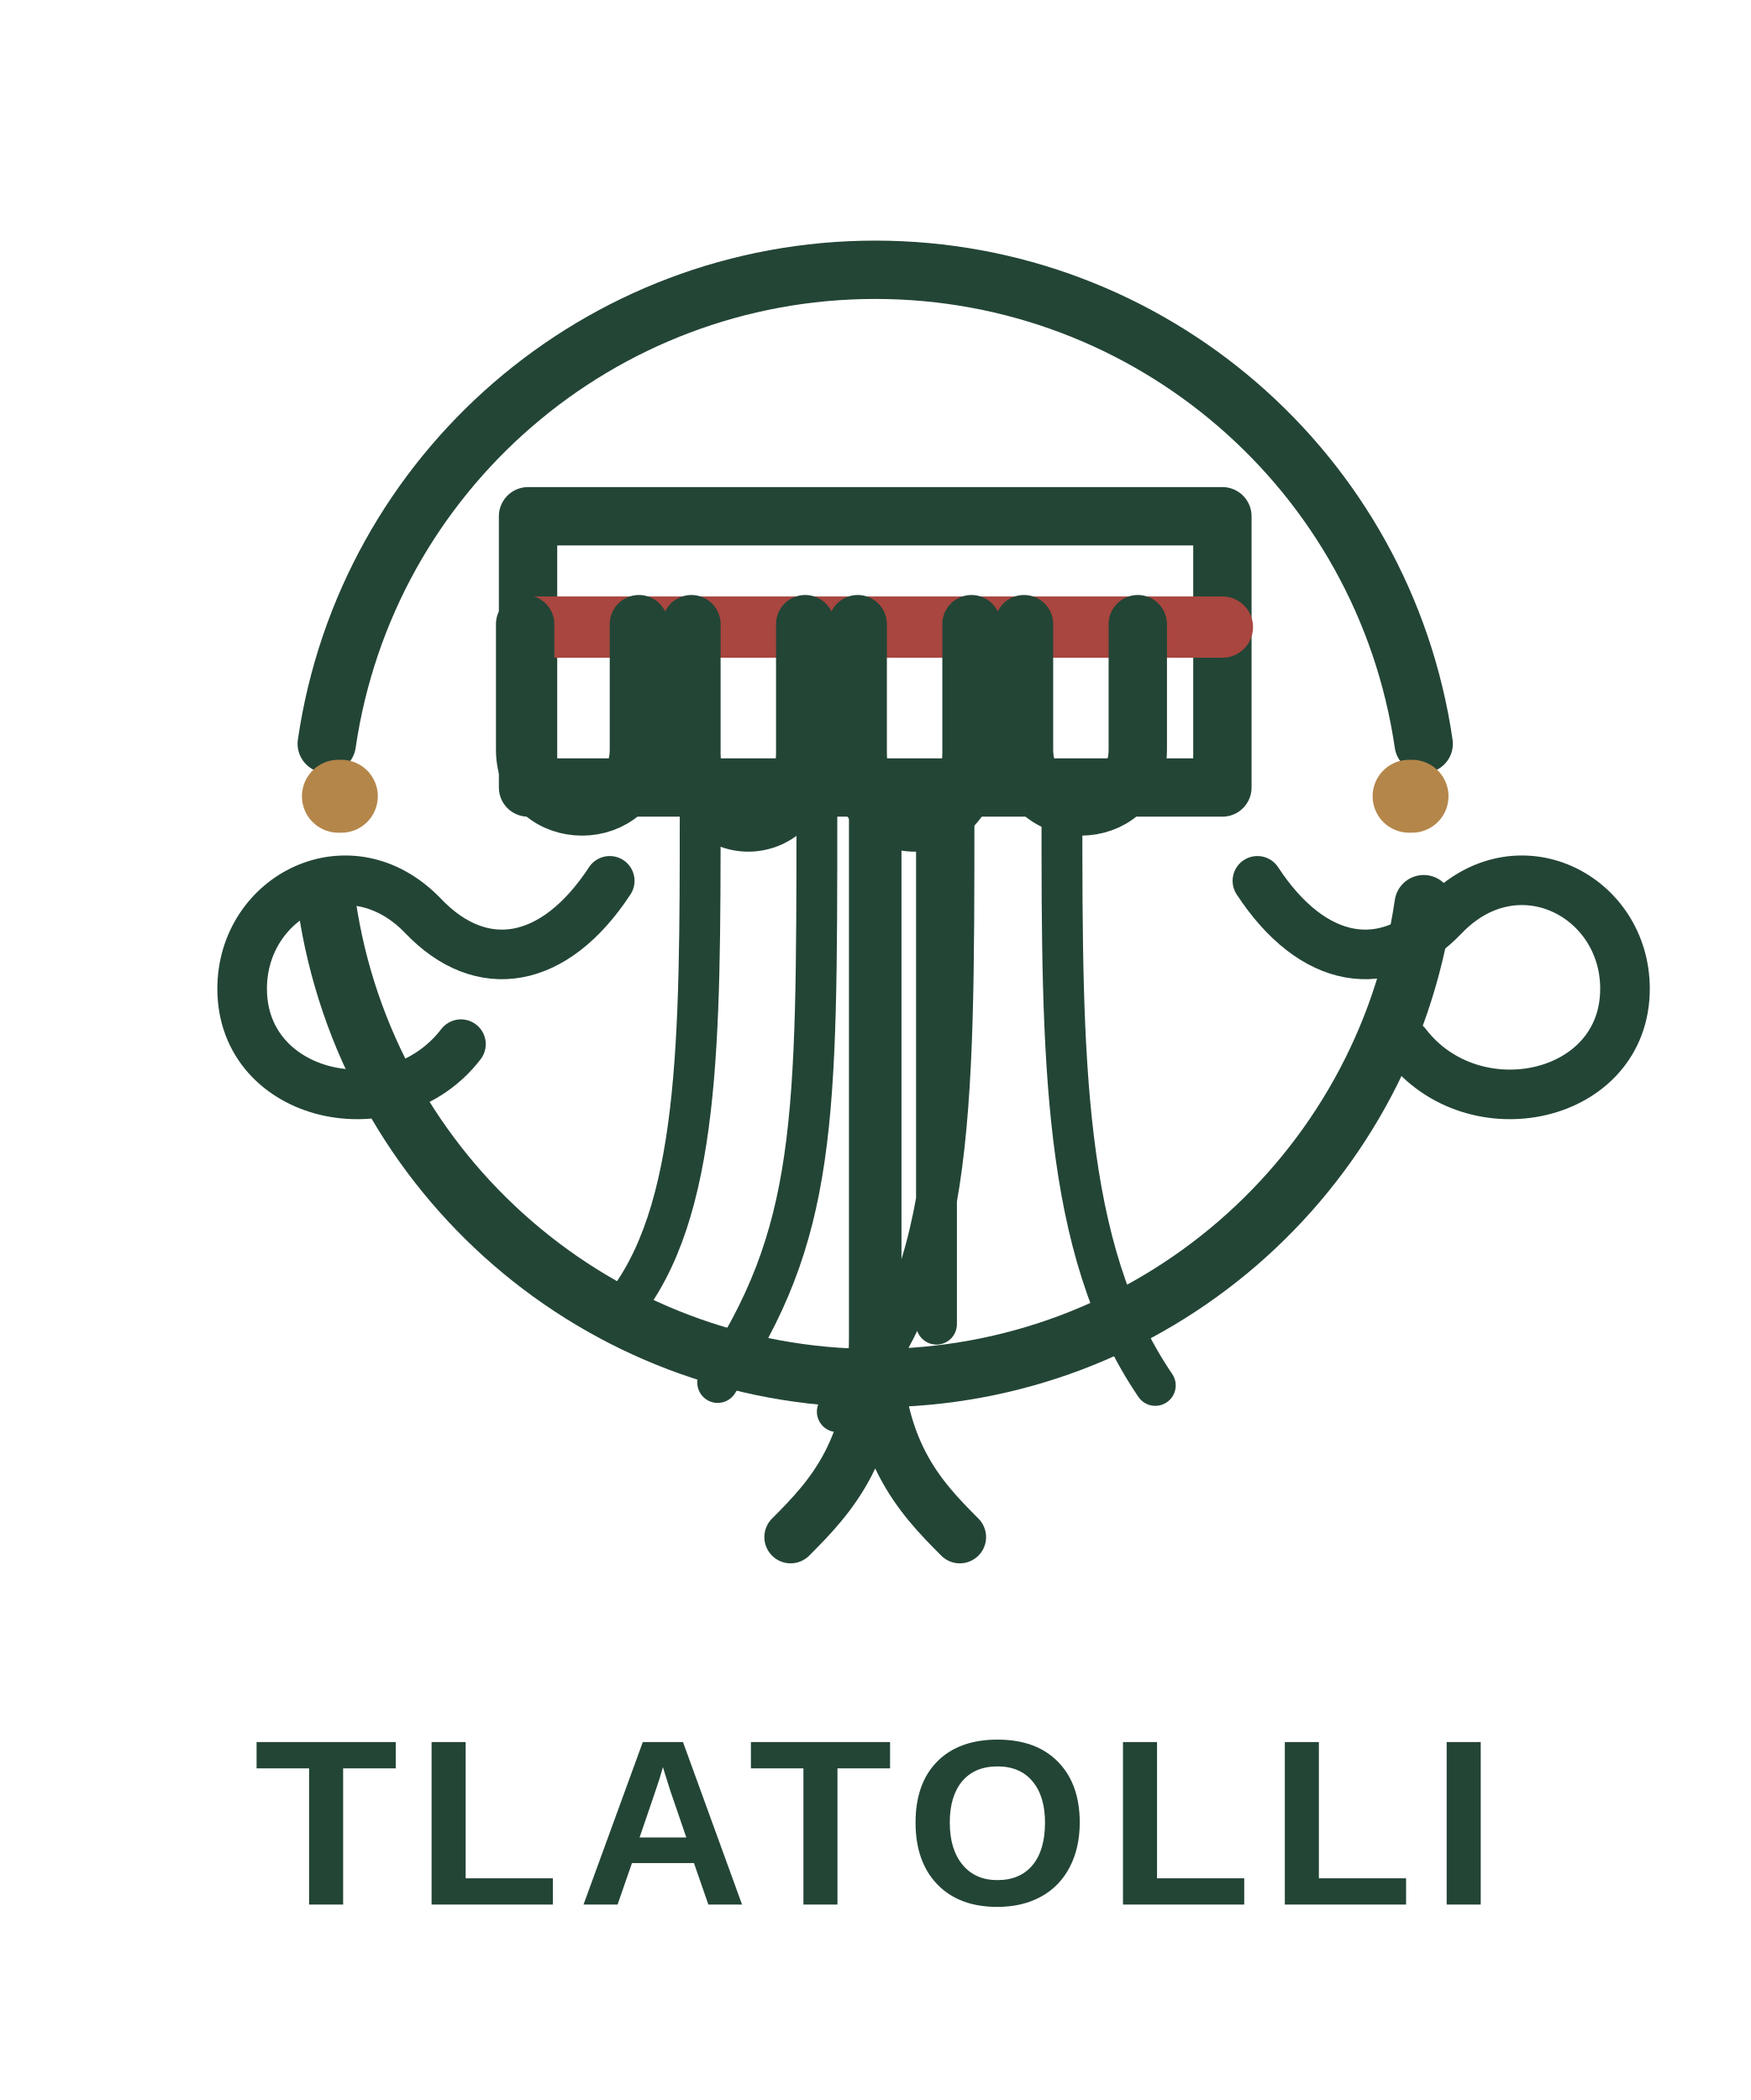
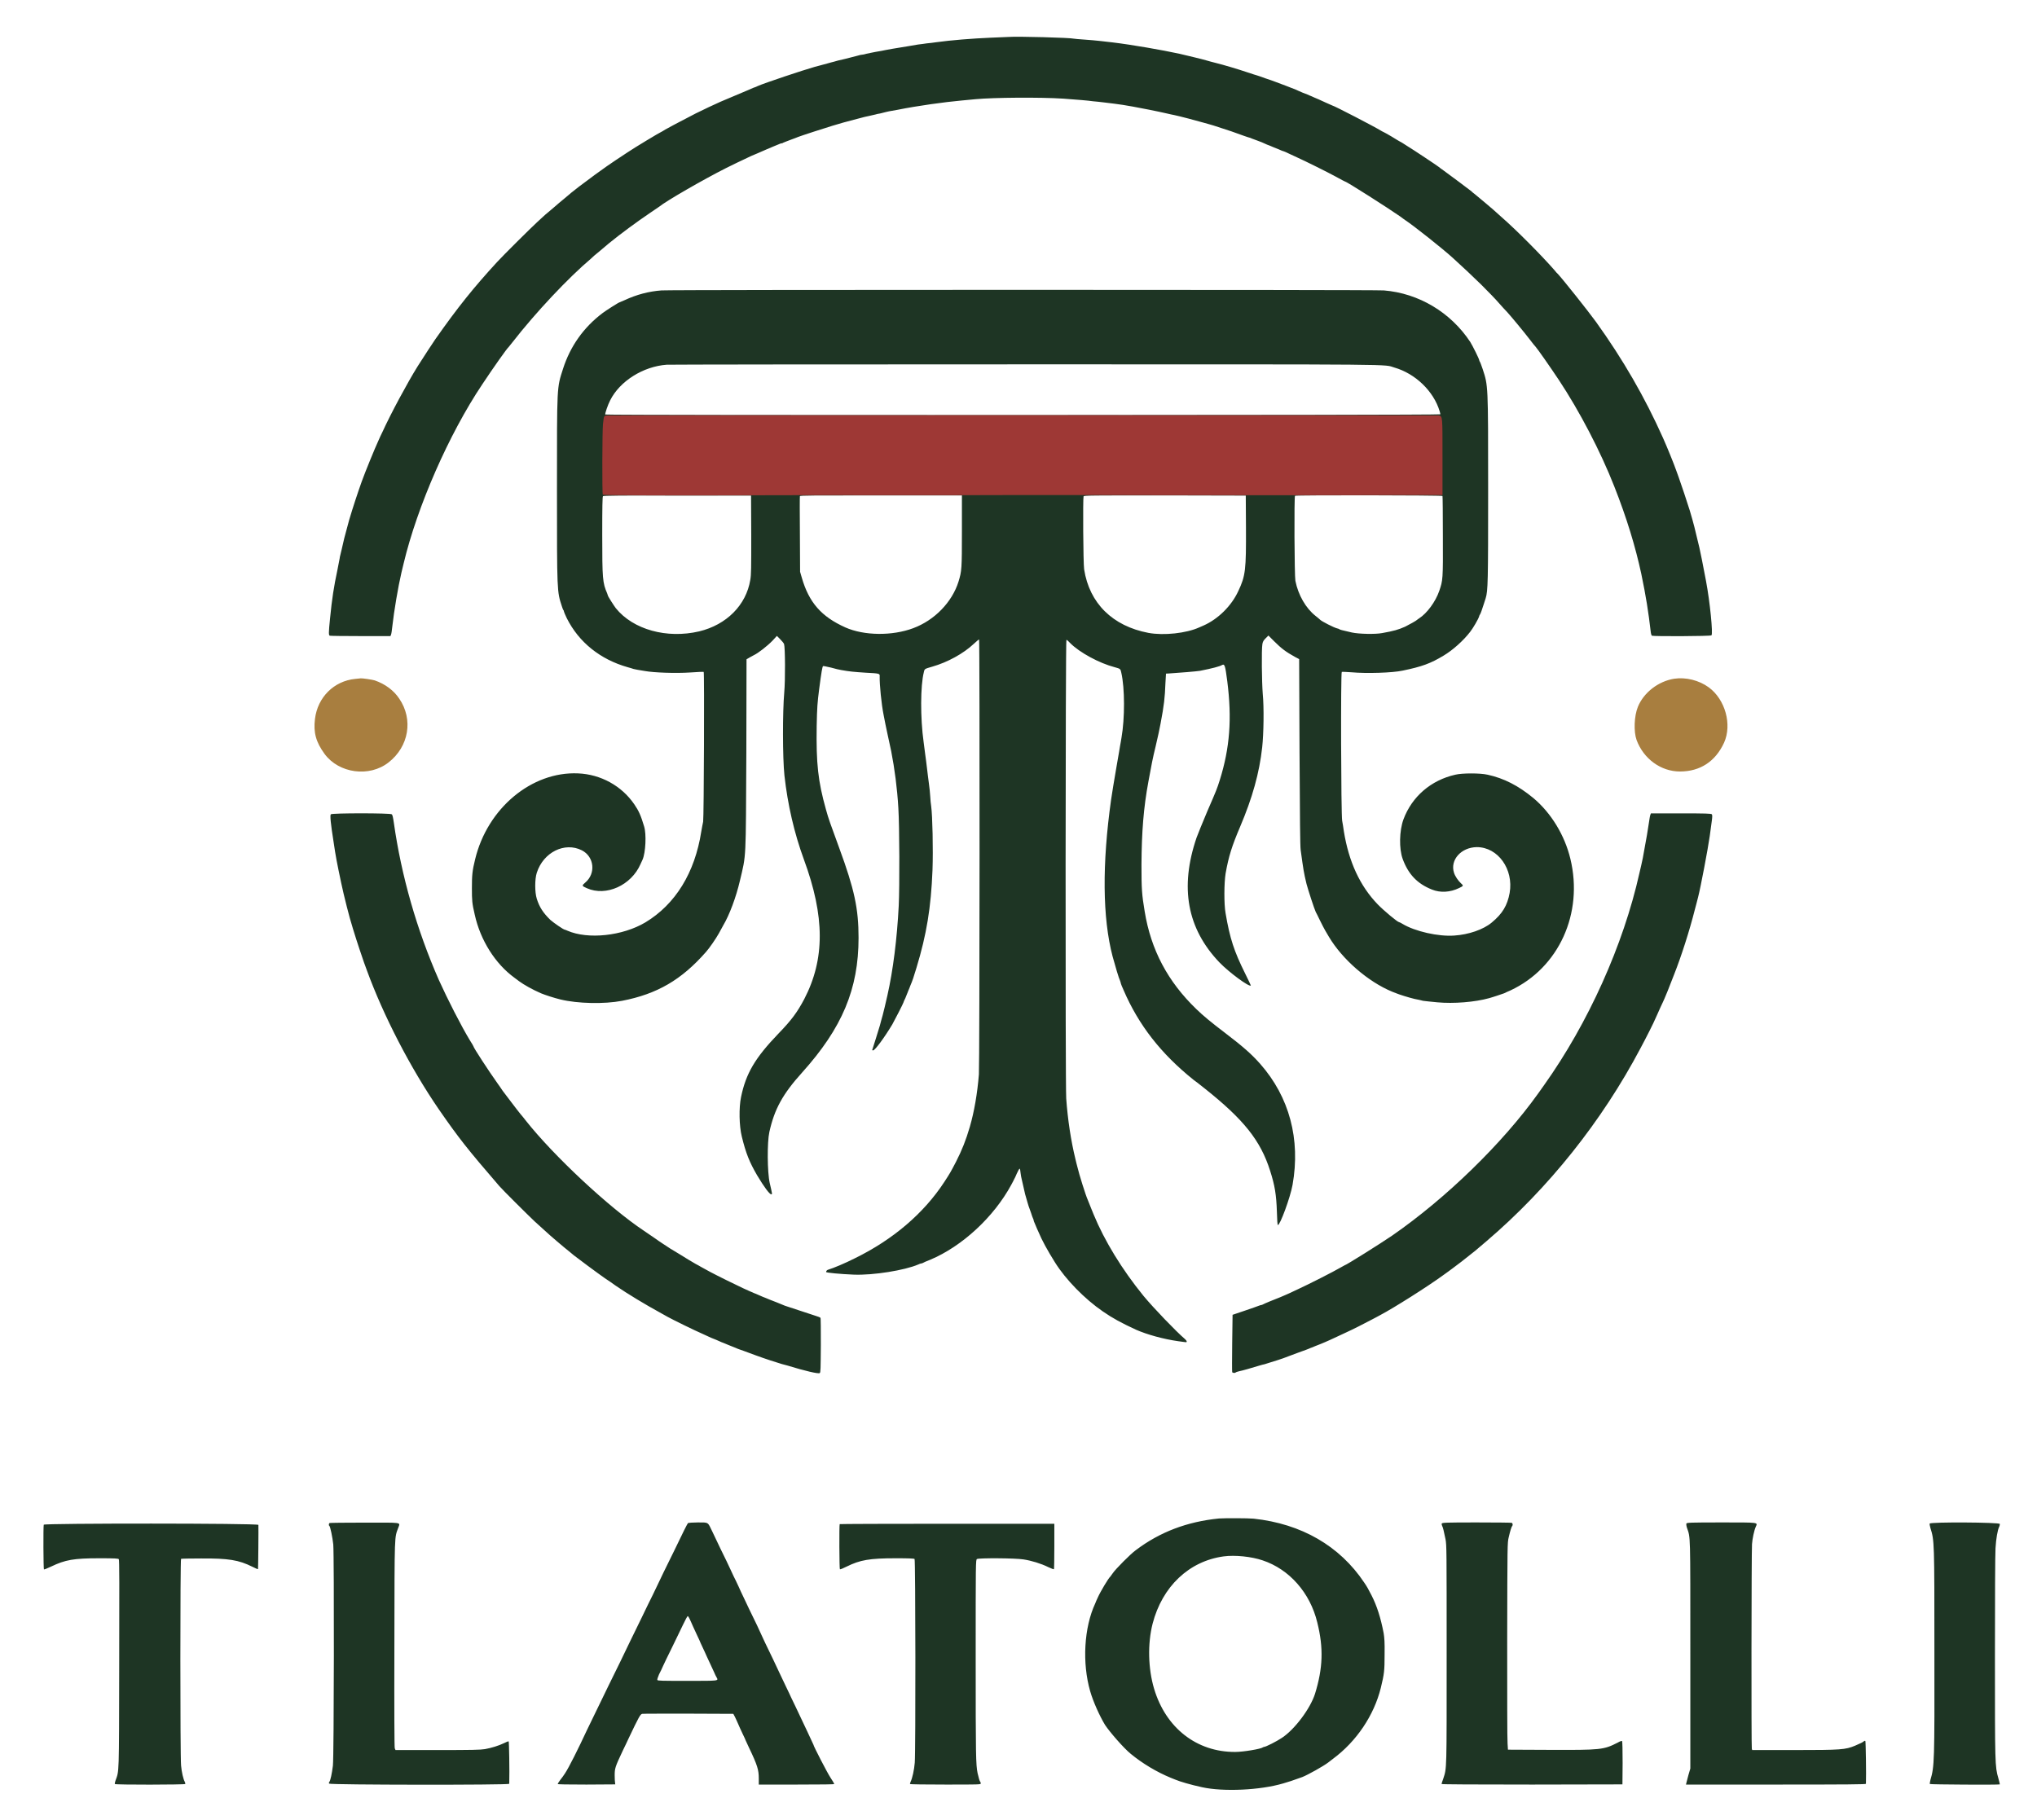
- <svg xmlns="http://www.w3.org/2000/svg" viewBox="0 0 600 720" role="img" aria-labelledby="title desc">
-   <g fill="none" stroke="#234536" stroke-linecap="round" stroke-linejoin="round">
-     <path d="M112 255a190 190 0 0 1 376 0" stroke-width="20" />
-     <path d="M112 310a190 190 0 0 0 376 0" stroke-width="20" />
-     <path d="M117 273h-1m368 0h-1" stroke="#B4864A" stroke-width="25" />
-     <path d="M181 177h238v93H181z" stroke-width="20" />
-     <path d="M181 215h238" stroke="#A8463F" stroke-width="21" />
-     <path d="M219 214v43c0 26-39 26-39 0v-43m96 0v44c0 32-39 32-39 0v-44m96 0v44c0 32-39 32-39 0v-44m96 0v43c0 26-39 26-39 0v-43" stroke-width="20" />
-     <path d="M240 278c0 79 0 138-27 171m67-171c0 107 0 145-34 196m75-196v176m43-176c0 84 0 150 32 197m-69-197c0 108 0 163-40 206" stroke-width="14" />
-     <path d="M209 302c-19 29-44 33-64 12-25-26-62-7-62 25 0 38 52 49 75 19m273-56c19 29 44 33 64 12 25-26 62-7 62 25 0 38-52 49-75 19" stroke-width="17" />
-     <path d="M300 270v188c0 39-15 55-29 69m29-69c0 39 15 55 29 69" stroke-width="18" />
+ <svg xmlns="http://www.w3.org/2000/svg" viewBox="85 120 1080 965" role="img" aria-labelledby="t">
+   <g transform="translate(230 130)">
+     <path fill="#1E3524" fill-rule="evenodd" d="M 389.5 9.6 C 388.6 9.6, 384.3 9.8, 380 10 C 370.7 10.4, 359.2 11.3, 351.3 12.4 C 350 12.6, 347.7 12.9, 346.3 13 C 345 13.2, 342.9 13.5, 341.8 13.6 C 340.7 13.8, 338.3 14.2, 336.5 14.5 C 328.5 15.8, 326.7 16.1, 324.7 16.5 C 323.5 16.8, 321.1 17.2, 319.3 17.5 C 317.6 17.8, 315.4 18.3, 314.4 18.5 C 313.5 18.8, 312.4 19, 312.1 19 C 311.7 19, 310.7 19.2, 309.8 19.5 C 308.9 19.7, 305.9 20.5, 303.2 21.2 C 300.4 21.8, 297.7 22.5, 297.2 22.7 C 296.6 22.8, 295 23.3, 293.5 23.7 C 292 24.1, 290.4 24.5, 289.8 24.7 C 289.3 24.8, 287.9 25.2, 286.8 25.5 C 280.8 27.2, 260.4 34, 256.8 35.6 C 256.5 35.8, 255.3 36.3, 254.3 36.6 C 253.3 37, 252.2 37.5, 251.8 37.7 C 251.5 37.8, 248.3 39.2, 244.7 40.7 C 237.9 43.5, 235.7 44.5, 230.8 46.8 C 224.3 49.9, 222.7 50.7, 218.8 52.8 C 216.6 53.9, 213.7 55.5, 212.3 56.2 C 211 56.9, 208.9 58, 207.7 58.7 C 206.6 59.4, 205.6 60, 205.5 60 C 205.2 60, 191.2 68.4, 187.7 70.8 C 183.3 73.7, 178.6 76.8, 176.8 78.1 C 172.8 80.9, 166.8 85.3, 166.5 85.6 C 166.3 85.7, 164.2 87.3, 161.8 89.1 C 159.5 91, 157.4 92.5, 157.3 92.7 C 157.2 92.8, 155.8 94, 154.2 95.3 C 152.5 96.7, 150.2 98.6, 149 99.7 C 147.8 100.7, 146.3 102, 145.7 102.5 C 144.3 103.7, 144.6 103.3, 140.1 107.5 C 136.1 111.2, 122.1 125.1, 118.5 129 C 106.2 142.4, 97.8 152.8, 85.8 169.9 C 84.4 171.9, 79.9 178.8, 76.4 184.3 C 71.1 192.8, 62.2 209.3, 57.7 219.2 C 57.1 220.4, 56.2 222.3, 55.7 223.5 C 53.7 227.8, 48.6 240.3, 46.8 245.3 C 44.8 250.9, 42.1 259, 40.1 265.8 C 39.7 267.3, 37.9 273.9, 37.5 275.5 C 36.9 278.1, 35.4 284.7, 35.2 285.3 C 35.2 285.8, 34.5 288.9, 33.9 292.2 C 32 301.1, 31 307.6, 30 317.8 C 29.2 325.7, 29.2 326.9, 29.9 327.1 C 30.2 327.2, 37.5 327.3, 46.2 327.3 L 62 327.3 62.3 326.6 C 62.5 326.2, 62.8 324.2, 63 322.2 C 63.9 314, 66.1 301.1, 67.8 293.8 C 68.1 292.7, 68.6 290.5, 69 288.8 C 76.2 258.6, 93 220.2, 110.7 193.8 C 116.6 184.9, 123.8 174.7, 124.7 174 C 124.8 173.9, 125.7 172.8, 126.7 171.5 C 139 155.7, 156.3 137.3, 168.5 127 C 169.2 126.3, 169.9 125.7, 170 125.6 C 170.2 125.5, 174.8 121.6, 178 118.9 C 184 114, 192.7 107.6, 199.8 102.8 C 202.2 101.2, 204.3 99.7, 204.5 99.6 C 208.3 96.5, 227.9 85.2, 240 79.1 C 244.1 77.1, 248.3 75, 249.3 74.6 C 250.3 74.1, 252.1 73.3, 253.3 72.7 C 254.5 72.2, 258.1 70.7, 261.2 69.3 C 264.3 68, 267.3 66.7, 267.9 66.5 C 268.5 66.2, 269.1 66, 269.4 66 C 269.7 66, 270 65.9, 270.2 65.7 C 270.4 65.6, 272.1 64.9, 274 64.2 C 275.9 63.5, 277.8 62.8, 278.2 62.6 C 279.1 62.2, 293.2 57.6, 296.3 56.7 C 301.1 55.2, 302.9 54.8, 307.7 53.5 C 308.9 53.2, 310.6 52.7, 311.5 52.5 C 312.4 52.2, 314.3 51.8, 315.7 51.5 C 317 51.2, 318.6 50.8, 319.2 50.7 C 319.7 50.5, 320.8 50.3, 321.5 50.2 C 322.2 50, 323.3 49.8, 323.9 49.6 C 324.5 49.4, 325.7 49.2, 326.5 49 C 327.4 48.8, 329.4 48.5, 331 48.2 C 341.4 46.1, 355.9 44.1, 364.8 43.3 C 367 43.1, 370.3 42.8, 372.2 42.6 C 381.7 41.7, 406.3 41.5, 418.7 42.3 C 426.8 42.9, 431.8 43.3, 434.5 43.7 C 436 43.8, 438.5 44.1, 440.2 44.3 C 444.2 44.8, 447.8 45.2, 450.2 45.6 C 451.3 45.8, 453.7 46.2, 455.5 46.5 C 460 47.3, 468.6 49, 473.8 50.2 C 475.1 50.5, 476.8 50.9, 477.5 51 C 480 51.5, 490.3 54.2, 493.3 55.1 C 494.3 55.4, 495.8 55.8, 496.5 56 C 497.2 56.2, 499.3 56.8, 501 57.4 C 507.4 59.5, 510.2 60.4, 510.8 60.7 C 512.4 61.3, 517.2 63, 517.5 63 C 517.6 63, 518.2 63.2, 518.8 63.5 C 519.4 63.7, 520.6 64.2, 521.5 64.5 C 523 65, 524.9 65.8, 526.8 66.7 C 527.2 66.8, 528.9 67.5, 530.5 68.2 C 532.1 68.8, 534 69.6, 534.6 69.9 C 535.1 70.1, 535.7 70.3, 535.8 70.3 C 535.9 70.3, 537.3 70.9, 538.9 71.7 C 540.5 72.4, 542.4 73.3, 543 73.6 C 547 75.4, 558.9 81.3, 563.1 83.6 C 565.8 85.1, 568.1 86.3, 568.2 86.3 C 569 86.3, 591.1 100.4, 597.4 104.8 C 598.4 105.6, 599.6 106.4, 600 106.7 C 604.7 109.8, 619.8 121.8, 625.2 126.7 C 631.6 132.5, 634.7 135.5, 640.4 141 C 644 144.6, 648.2 148.9, 649.7 150.7 C 651.2 152.4, 653.2 154.6, 654.1 155.5 C 656.2 157.8, 662.9 165.9, 665.9 169.8 C 667.3 171.7, 668.8 173.5, 669.1 173.8 C 670.2 175, 676.7 184.3, 681.5 191.5 C 692.5 208.1, 703.6 229.4, 710.9 248 C 717.5 264.7, 722.1 279.9, 725.2 294.3 C 727.7 306.3, 729 314.6, 730.2 325 C 730.3 326, 730.6 326.9, 730.8 327.1 C 731.5 327.5, 761.8 327.4, 762.4 326.9 C 763.3 326.2, 761.6 309.1, 759.5 298 C 757.9 289.6, 756.6 282.9, 756 280.4 C 753.5 269.9, 753.1 268.1, 750.9 260.7 C 749.9 257.4, 746 245.7, 745 243 C 744.6 242, 744.1 240.5, 743.8 239.7 C 742.6 236.2, 738.9 227.1, 736.7 222.2 C 727.1 200.7, 715.5 180.6, 701.2 160.7 C 697 154.9, 683.7 138.2, 681 135.3 C 680.7 135.1, 679.9 134.2, 679.2 133.3 C 672.4 125.5, 658.9 111.9, 651.2 105.2 C 649.7 103.9, 648.4 102.7, 648.3 102.6 C 648 102.2, 638.4 94.1, 637 93 C 636.2 92.4, 635.3 91.7, 635.1 91.4 C 634.4 90.8, 623 82.3, 620.5 80.5 C 619.2 79.6, 618 78.7, 617.8 78.5 C 617.1 77.9, 604.2 69.3, 601.2 67.5 C 600.3 66.9, 599.2 66.2, 598.7 65.9 C 598.2 65.6, 597.6 65.2, 597.3 65.1 C 597.1 65, 595 63.8, 592.8 62.4 C 590.6 61.1, 588.6 60, 588.5 60 C 588.4 60, 587.7 59.6, 587 59.2 C 584 57.3, 562.2 46, 561.5 46 C 561.4 46, 559.9 45.3, 558.1 44.5 C 553.9 42.6, 553.8 42.5, 551.8 41.7 C 550.9 41.3, 549.9 40.8, 549.5 40.7 C 549.1 40.5, 547.5 39.8, 545.8 39.2 C 544.2 38.5, 542.5 37.8, 542.2 37.6 C 540.2 36.8, 533.5 34.2, 531.5 33.5 C 530.2 33, 527.7 32.1, 525.8 31.5 C 524 30.8, 522.1 30.2, 521.5 30 C 520.9 29.9, 518.7 29.1, 516.5 28.4 C 511.5 26.7, 503.4 24.3, 499.7 23.4 C 498.1 23, 495.8 22.4, 494.5 22 C 492.2 21.3, 484.5 19.5, 480.3 18.5 C 471.1 16.5, 455 13.7, 445 12.5 C 442.7 12.2, 439.6 11.9, 438 11.7 C 436.4 11.5, 432.8 11.2, 430 11 C 427.2 10.8, 424.6 10.6, 424.3 10.5 C 422.7 10, 394.5 9.2, 389.5 9.6 M 205.7 144 C 199 144.5, 192.5 146.2, 186.1 149.2 C 184.7 149.8, 183.6 150.3, 183.5 150.3 C 183.1 150.3, 176.2 154.7, 174.5 156 C 164.4 163.6, 157.3 173.7, 153.5 185.6 C 150.2 195.9, 150.3 193.9, 150.3 249.9 C 150.3 303.9, 150.3 303.6, 152.9 311.5 C 153.2 312.4, 153.5 313.3, 153.7 313.5 C 153.9 313.7, 154 314, 154 314.3 C 154 314.5, 154.7 316.1, 155.5 317.8 C 161.9 330.6, 173.3 339.7, 187.8 343.8 C 188.9 344.1, 190.3 344.5, 190.8 344.7 C 191.4 344.8, 192.4 345.1, 193.2 345.2 C 193.9 345.3, 195.5 345.6, 196.8 345.8 C 201.7 346.7, 213.2 347.1, 220.8 346.6 C 224.7 346.3, 228 346.2, 228.1 346.3 C 228.5 346.7, 228.2 423.5, 227.8 425.7 C 227.6 426.7, 227.1 429.1, 226.8 431 C 223.4 452.8, 213.1 469.5, 197.2 479.1 C 185.1 486.3, 166.8 488.3, 155.8 483.5 C 155.2 483.2, 154.6 483, 154.5 483 C 153.8 483, 148.5 479.3, 146.8 477.8 C 142.9 474, 141 471, 139.6 466.6 C 138.5 463.1, 138.5 456.2, 139.6 452.8 C 143.1 441.9, 154.4 436.3, 163.5 440.9 C 170.1 444.3, 171 453.2, 165.3 458 C 163.4 459.6, 163.4 459.8, 166.2 461 C 176.3 465.5, 189.7 459.5, 194.6 448.2 C 195 447.3, 195.5 446.2, 195.7 445.8 C 197.3 442.1, 197.8 432.3, 196.5 428.2 C 194.8 422.5, 193.7 420, 191.3 416.5 C 184.6 406.7, 173.5 400.6, 161.5 400.1 C 136.9 399, 113.4 418.6, 106.9 445.7 C 105.4 451.7, 105.2 454.2, 105.2 461 C 105.2 467.5, 105.3 469, 106.7 475 C 109.7 488.6, 117.6 501.1, 127.8 508.5 C 128.3 508.9, 129.4 509.7, 130.2 510.3 C 132.8 512.2, 137.2 514.7, 141.8 516.7 C 144 517.6, 148.5 519.1, 152.2 520 C 161.3 522.2, 175.4 522.5, 184.8 520.7 C 203.4 517.1, 216.3 509.6, 229.3 494.8 C 231.1 492.8, 234.6 487.7, 236.1 485 C 236.5 484.2, 237.6 482.3, 238.4 480.8 C 241.8 475.1, 245.3 465.6, 247.3 457 C 250.7 442.7, 250.4 447, 250.7 389.6 L 250.8 339.6 252.5 338.6 C 253.4 338.1, 254.4 337.6, 254.7 337.4 C 256.9 336.4, 261.8 332.6, 264.6 329.7 L 266.9 327.2 268.6 328.9 C 269.6 329.9, 270.5 331, 270.7 331.5 C 271.3 333.3, 271.4 350.5, 270.8 357.2 C 269.9 367.4, 269.9 391.8, 270.9 401.2 C 272.6 416.6, 276.1 431.8, 281.2 445.7 C 292.4 476.1, 292.4 498.6, 281.4 519.8 C 277.8 526.6, 274.7 530.9, 267.8 538 C 255.3 551, 250.5 559.2, 247.9 571.7 C 246.7 577.4, 246.9 587.1, 248.3 592.7 C 250.5 601.7, 252.4 606.3, 256.4 613.2 C 260.1 619.4, 263 623.3, 263.9 623.3 C 264.5 623.3, 264.5 623.3, 263.1 617.3 C 261.8 611.6, 261.7 595.7, 262.9 590.3 C 265.6 578.1, 270 570.1, 280.3 558.7 C 301.5 535.1, 310.2 514.5, 310.2 487.3 C 310.2 471.8, 308 461.6, 300 439.8 C 294.9 425.8, 294.4 424.6, 292.9 419.2 C 288.7 404.2, 287.7 395, 288 375 C 288.2 364.9, 288.4 362.6, 289.3 355.5 C 290.5 346.4, 291 343.4, 291.4 343.2 C 291.5 343.1, 293.4 343.5, 295.6 344 C 297.7 344.6, 300.2 345.2, 301 345.3 C 305.4 346.1, 307.8 346.3, 313.8 346.7 C 321.4 347.1, 321.5 347.1, 321.4 348.7 C 321.3 352.8, 322.3 363.3, 323.5 369.2 C 323.7 370.4, 324.2 372.8, 324.5 374.3 C 324.8 375.9, 325.3 378.2, 325.6 379.5 C 326.7 384.6, 327 385.9, 327.5 388.3 C 329.3 397.5, 330.7 408, 331.3 418.5 C 331.9 428.1, 332 460, 331.5 470.3 C 330.6 487.8, 328.5 504.5, 325.5 517.8 C 324.2 523.6, 323.8 525.1, 323 528.3 C 322.4 530.3, 321.8 532.7, 321.5 533.8 C 320.9 535.8, 317.8 545.8, 317.5 546.6 C 317.3 546.8, 317.5 547, 317.9 547 C 318.9 547, 323.9 540.2, 328.1 533.2 C 329.3 531.1, 334 521.9, 334 521.6 C 334 521.5, 334.4 520.4, 335 519.3 C 335.5 518.1, 336.2 516.3, 336.6 515.3 C 337 514.3, 337.5 513.2, 337.6 512.8 C 338.8 510, 339.4 508.2, 340.9 503.2 C 346.3 485.4, 348.6 471.3, 349.4 451.4 C 349.8 440.5, 349.4 422.5, 348.7 417.5 C 348.5 416.4, 348.3 414.1, 348.2 412.3 C 348.1 410.6, 347.8 407.5, 347.5 405.5 C 347.2 403.5, 346.8 399.9, 346.5 397.5 C 346.2 395.1, 345.8 391.6, 345.5 389.7 C 345.2 387.7, 344.9 385, 344.7 383.5 C 342.9 370.7, 343 353.5, 344.8 346.5 C 345.2 344.6, 345.2 344.7, 349.3 343.5 C 357.4 341.2, 365.9 336.5, 371.3 331.4 C 372.7 330.1, 374 329, 374.1 329.1 C 374.5 329.2, 374.4 554.9, 374 559.7 C 373.2 569.8, 371.5 579.6, 369.2 587.5 C 367.1 594.7, 365 599.9, 361.9 606 C 358.8 611.9, 359 611.6, 355.7 616.7 C 344.8 633.4, 328.5 647.3, 308.3 657.2 C 303 659.9, 296.7 662.5, 294.3 663.2 C 293.5 663.4, 293 663.9, 293 664.5 C 293 664.9, 300.5 665.6, 307.7 665.9 C 318.1 666.3, 334.7 663.6, 341.9 660.5 C 342.5 660.2, 343.1 660, 343.3 660 C 343.5 660, 343.9 659.9, 344.3 659.7 C 344.6 659.5, 346.3 658.7, 348.2 658 C 365.1 650.9, 381.9 635.4, 391.2 618.2 C 391.9 616.9, 392.6 615.6, 392.7 615.3 C 392.9 615.1, 393.5 613.7, 394.1 612.3 C 394.8 610.8, 395.4 609.7, 395.6 609.7 C 395.8 609.7, 396 610.7, 396.1 612 C 396.3 613.3, 396.5 614.8, 396.7 615.3 C 396.8 615.8, 397.2 617.4, 397.5 618.8 C 397.8 620.3, 398.3 622.3, 398.5 623.2 C 399.5 626.7, 400.4 629.9, 400.7 630.5 C 400.8 630.9, 401.3 632.1, 401.7 633.3 C 402.1 634.5, 402.5 635.8, 402.7 636.1 C 402.9 636.4, 403 636.8, 403 637 C 403 637.2, 403.3 638.1, 403.7 638.9 C 404.4 640.6, 405.2 642.5, 405.7 643.5 C 407.3 647.4, 410.3 653, 414.4 659.5 C 420.1 668.6, 430.1 678.8, 439.7 685.4 C 444.9 689, 449.5 691.5, 457.3 695.1 C 463.2 697.7, 471.9 700.1, 479.7 701.2 C 481.4 701.4, 483.1 701.7, 483.5 701.7 C 484.5 701.9, 484.4 701.1, 483.3 700.1 C 478.5 696, 466.6 683.6, 461.3 677.2 C 449.9 663.2, 440.6 648, 434.8 633.9 C 434.4 632.8, 433.8 631.5, 433.7 631.2 C 433.5 630.8, 433.1 629.7, 432.7 628.7 C 432.3 627.7, 431.8 626.5, 431.7 626.2 C 430.7 624.1, 427 612.3, 426.2 608.7 C 425.9 607.7, 425.5 605.9, 425.2 604.7 C 422.8 594.9, 421.1 583.7, 420.3 572.5 C 419.8 564.8, 419.9 329.3, 420.4 329.3 C 420.7 329.3, 421.5 330, 422.3 330.9 C 427.3 336, 437.9 341.7, 446 343.8 C 449 344.6, 449.1 344.7, 449.5 346.7 C 451.4 354.9, 451.4 370.9, 449.6 381.2 C 449.4 382.3, 449.1 384.4, 448.8 385.8 C 448.6 387.3, 448.1 389.9, 447.8 391.7 C 447.5 393.4, 447.1 396, 446.8 397.5 C 445.5 405.2, 444.8 409.2, 444.1 414 C 439.3 448.1, 439.5 476.7, 444.9 497.2 C 446.2 502, 448.2 508.8, 448.9 510.2 C 449.1 510.8, 449.3 511.4, 449.3 511.6 C 449.3 511.7, 449.9 513.3, 450.7 515 C 458.7 533.6, 470.6 548.8, 487.8 562.6 C 488.6 563.1, 491.1 565.1, 493.5 567 C 514.4 583.6, 523.3 594.7, 528.4 610.8 C 530.9 618.6, 531.7 623.5, 532 632.6 C 532.1 636.8, 532.3 639.5, 532.5 639.6 C 533.6 639.9, 539.1 625, 540.3 618.3 C 544.6 594.1, 538.6 571.7, 523.2 554.2 C 518.6 549, 514.2 545.1, 504.5 537.7 C 497 532, 492.8 528.5, 489.4 525.2 C 474.1 510.5, 465.2 493.6, 461.9 473.3 C 460.4 464.3, 460.2 461.5, 460.2 448.5 C 460.3 431.1, 461.3 418.3, 463.9 404.3 C 465.5 395.5, 466.2 391.9, 467.7 385.8 C 469 380.2, 469.8 376.6, 470.3 373.8 C 472.2 363.8, 472.6 360, 472.9 352.3 L 473.2 347.2 475 347.1 C 479.8 346.8, 489.7 346, 491.3 345.7 C 497.8 344.4, 501.7 343.4, 503 342.6 C 504.3 342, 504.6 342.8, 505.7 351.3 C 508.2 371, 507.1 386.5, 501.7 403.7 C 500.2 408.4, 500.1 408.7, 495.1 420.2 C 492.6 426.1, 490.1 432.3, 489.4 434.2 C 480.4 460.6, 484.4 482.4, 501.5 500.3 C 506.6 505.6, 517.3 513.5, 518.2 512.6 C 518.2 512.5, 516.9 509.7, 515.2 506.3 C 509.3 494.4, 507.1 487.8, 504.8 474.3 C 503.9 469.5, 504 458, 504.8 453.2 C 506.4 444.1, 508.2 438.5, 512.5 428.4 C 519 413.1, 522.7 399.9, 524.2 386.3 C 525 379.1, 525.2 364.9, 524.5 357.9 C 524 351.6, 523.8 334.5, 524.3 331.6 C 524.5 330.3, 524.9 329.6, 526 328.5 L 527.5 327 530.5 330 C 534.4 333.9, 536.8 335.7, 541.7 338.4 L 543.8 339.5 544 388.5 C 544.2 425.1, 544.3 438.3, 544.6 440.7 C 546.1 451.6, 546.2 452.4, 547.7 458.7 C 548.6 462.1, 551.8 471.9, 552.6 473.6 C 552.8 473.9, 553.8 475.9, 554.8 478 C 555.8 480.1, 557.1 482.5, 557.6 483.4 C 558.1 484.2, 559 485.8, 559.6 486.8 C 566.7 498.7, 580.3 510.6, 593.2 515.9 C 593.7 516.1, 594.5 516.4, 595 516.6 C 596.9 517.4, 602 519, 605 519.7 C 606.7 520, 608.8 520.5, 609.5 520.7 C 610.3 520.8, 613.7 521.2, 617.1 521.5 C 625.7 522.3, 637 521.4, 644.5 519.3 C 646.4 518.8, 651.7 517, 652.5 516.7 C 652.9 516.5, 654.3 515.8, 655.8 515.2 C 681.5 503.2, 694.6 474.3, 687.6 445.4 C 684.6 432.9, 677.4 421.1, 668 413.2 C 660 406.6, 652.4 402.7, 643.7 400.8 C 639.7 399.9, 630.3 399.9, 626.6 400.8 C 613.7 403.7, 603.6 412.4, 599.1 424.5 C 596.9 430.5, 596.7 440, 598.7 445.5 C 601.7 453.6, 606.4 458.6, 614.2 461.7 C 618.6 463.5, 623.9 463.2, 628.6 460.9 C 631 459.8, 631 459.6, 629.6 458.4 C 628.1 457, 626.5 454.7, 625.9 452.8 C 623.7 446, 629.7 439.3, 638 439.2 C 649.2 439.2, 657.6 450.9, 655.4 463.5 C 654.2 470.1, 651.6 474.5, 645.9 479.2 C 641.5 482.9, 633.7 485.6, 626 486.1 C 617.6 486.7, 605.2 483.9, 598.6 479.9 C 597.8 479.4, 597 479, 596.8 479 C 596 479, 588.6 472.8, 585.5 469.6 C 576 459.8, 570.1 446.9, 567.5 430.8 C 567.3 429, 566.8 426.4, 566.6 425.2 C 566 421.6, 565.8 346.5, 566.4 346.3 C 566.6 346.2, 569 346.3, 571.7 346.5 C 579.4 347.2, 593.3 346.8, 598.7 345.6 C 608.9 343.5, 613.5 341.8, 620.3 337.7 C 625.2 334.8, 630.9 329.7, 634.5 325 C 636 323.1, 638.8 318.3, 639.2 316.9 C 639.3 316.5, 639.5 316, 639.7 315.8 C 640 315.4, 640.8 313.2, 641.7 310.3 C 642.1 309.1, 642.5 307.7, 642.7 307.2 C 643.9 303.3, 644 298.7, 644 249.7 C 644 193.5, 644 194.6, 641.1 185.7 C 640.4 183.7, 639.8 182, 639.6 181.8 C 639.5 181.7, 639.3 181.3, 639.3 181.1 C 639.3 180.4, 635.8 173.4, 634.5 171.3 C 624.1 155.6, 607.2 145.5, 588.7 144 C 583.5 143.6, 211.3 143.6, 205.7 144 M 208.5 183.4 C 196 184.3, 183.6 192.1, 178.5 202.3 C 177.3 204.6, 175.7 209.3, 175.9 209.8 C 176.1 210.3, 618.4 210.2, 618.6 209.7 C 618.7 209.5, 618.5 208.8, 618.3 208.1 C 615.1 197.4, 605.4 188.1, 594.3 184.9 C 588.1 183.1, 602.9 183.2, 399.2 183.2 C 295.9 183.2, 210.2 183.3, 208.5 183.4 M 174.7 253.1 C 174.4 253.4, 174.3 258.8, 174.3 273.6 C 174.3 297, 174.5 299.1, 176.9 304.6 C 177.1 305.1, 177.3 305.7, 177.3 305.8 C 177.3 306.2, 180.5 311.2, 181.5 312.5 C 190.7 323.9, 208.6 328.8, 225.7 324.8 C 240.2 321.3, 250.6 310.9, 252.8 297.5 C 253.3 294.6, 253.3 291.4, 253.3 273.5 L 253.2 252.8 214.1 252.8 C 184.9 252.7, 175 252.8, 174.7 253.1 M 279.1 253.1 C 279 253.4, 279 262.5, 279.1 273.4 L 279.2 293.2 280.1 296.3 C 283.9 309.5, 290.5 317, 303.2 322.7 C 313.1 327.1, 328 327.3, 339.2 323.1 C 350.5 318.9, 359.8 309.3, 363.2 298.4 C 364.9 292.8, 365 291.8, 365 271.6 L 365 252.7 322.2 252.7 C 285.8 252.7, 279.3 252.7, 279.1 253.1 M 429.5 253.2 C 429.1 254.4, 429.3 288.6, 429.8 291.9 C 432.6 309.9, 444.9 322, 463.9 325.6 C 472 327.1, 484 325.8, 490.8 322.7 C 491.2 322.5, 492.2 322.1, 493.1 321.7 C 500.8 318.3, 507.9 311.3, 511.5 303.5 C 515.4 295.3, 515.7 292.1, 515.6 269.7 L 515.5 252.8 472.6 252.7 C 433.7 252.7, 429.7 252.7, 429.5 253.2 M 541.6 252.9 C 541.1 253.4, 541.3 295.4, 541.8 298 C 543.3 305.5, 547.3 312.5, 552.5 316.6 C 553.8 317.6, 554.9 318.6, 555 318.7 C 555.8 319.5, 562.2 322.8, 563.9 323.2 C 564.4 323.3, 565 323.5, 565.2 323.7 C 565.5 323.9, 566 324.1, 571.8 325.4 C 575.5 326.2, 584.2 326.4, 587.8 325.7 C 594 324.6, 596.4 323.9, 600 322.3 C 602 321.3, 606 319.1, 606.3 318.7 C 606.4 318.6, 606.9 318.2, 607.4 317.9 C 611.6 315.2, 616.1 309.1, 618.1 303.3 C 620 297.7, 620.1 297.4, 620 274.4 C 620 262.8, 619.9 253.2, 619.8 253 C 619.6 252.6, 541.9 252.5, 541.6 252.9 M 30.4 421.8 C 29.9 422.3, 30.3 426.6, 31.9 436.7 C 33 444.2, 33.6 447.3, 35.9 458.2 C 37.2 464.5, 40.5 477.5, 41.7 481 C 41.8 481.5, 42.3 483, 42.7 484.3 C 43.6 487.4, 47.6 499.4, 48 500.4 C 48.2 500.8, 48.8 502.7, 49.5 504.5 C 58.3 528.6, 72.6 556.3, 87.7 578.3 C 98.3 593.6, 102.8 599.3, 119.7 618.9 C 121.6 621.1, 135.1 634.5, 138.5 637.7 C 139.6 638.7, 142 640.9, 143.8 642.5 C 146.9 645.4, 153.6 651.1, 157.5 654.2 C 158.4 654.9, 159.2 655.6, 159.3 655.7 C 159.7 656.1, 172.9 665.9, 175.7 667.8 C 177.2 668.8, 179.9 670.6, 181.5 671.8 C 187.6 676, 197 681.7, 205.6 686.4 C 206.6 687, 208.2 687.8, 209 688.3 C 211.9 689.9, 223.3 695.5, 227.7 697.4 C 231.5 699.2, 232.9 699.8, 234.8 700.5 C 235.9 701, 237.1 701.5, 237.5 701.7 C 237.9 701.8, 239.5 702.5, 241.2 703.2 C 242.8 703.8, 244.6 704.6, 245.2 704.8 C 245.7 705.1, 247.5 705.7, 249.2 706.3 C 250.8 706.9, 253.7 708, 255.7 708.7 C 260 710.3, 267.7 712.8, 269.5 713.3 C 270.2 713.5, 271.6 713.9, 272.5 714.1 C 281.9 717, 288.9 718.6, 289.6 718.1 C 290.1 717.8, 290.1 716, 290.2 703.4 C 290.2 695.5, 290.2 688.9, 290 688.8 C 289.9 688.6, 288.7 688.1, 287.3 687.7 C 284 686.6, 272.2 682.7, 271.2 682.4 C 270.8 682.2, 269.8 681.8, 269 681.5 C 268.2 681.2, 267.2 680.8, 266.8 680.6 C 266.5 680.5, 264.8 679.8, 263.2 679.2 C 261.5 678.5, 259.9 677.8, 259.5 677.7 C 259.1 677.5, 258.1 677.1, 257.2 676.7 C 256.3 676.3, 255.2 675.8, 254.8 675.7 C 254.5 675.5, 253.4 675.1, 252.5 674.7 C 250 673.6, 249.5 673.4, 240.3 668.9 C 232.6 665.1, 229.3 663.3, 226.5 661.7 C 226 661.4, 224.8 660.7, 223.8 660.2 C 222.4 659.4, 217.5 656.5, 215.2 655 C 214.7 654.7, 212.6 653.4, 210.4 652.1 C 208.3 650.7, 204.5 648.3, 202.2 646.6 C 199.8 645, 197.2 643.2, 196.5 642.7 C 178.1 630.5, 148.5 602.9, 133.6 584 C 132.5 582.6, 131.4 581.2, 131 580.8 C 129.8 579.4, 122.8 570.1, 121.5 568.4 C 120.8 567.3, 119.6 565.6, 118.8 564.5 C 114.1 557.9, 106 545.5, 106 544.8 C 106 544.7, 105.2 543.3, 104.1 541.6 C 99.5 534, 92.3 519.9, 87.7 509.7 C 76 483.1, 67.8 454.5, 63.8 426.2 C 63.4 423.5, 63.1 422, 62.7 421.8 C 62 421.1, 30.9 421.1, 30.4 421.8 M 730 422.1 C 729.8 422.5, 729.5 424.5, 729.2 426.5 C 728.9 428.5, 728.4 431.4, 728.2 432.8 C 727.7 435.4, 726.6 441.7, 726 445 C 725.8 445.8, 725.5 447.5, 725.2 448.7 C 724.9 449.9, 724.5 451.8, 724.2 453 C 715.7 491.1, 697.1 532.5, 673.6 565.5 C 672.3 567.3, 670.8 569.4, 670.4 570 C 651.5 596.4, 621.7 625.4, 593.1 645.2 C 586.8 649.5, 568.5 661, 567.8 661 C 567.8 661, 566.9 661.5, 566 662 C 561.9 664.4, 548.9 671, 542.8 673.8 C 541.4 674.5, 539.7 675.2, 539.2 675.5 C 538.6 675.8, 537.4 676.3, 536.5 676.7 C 535.6 677.1, 534.3 677.6, 533.7 677.9 C 532 678.6, 531.5 678.8, 528.2 680.1 C 526.5 680.8, 524.9 681.5, 524.6 681.7 C 524.3 681.9, 523.9 682, 523.7 682 C 523.5 682, 523 682.2, 522.4 682.4 C 521.9 682.6, 518.6 683.8, 515 685 L 508.5 687.2 508.3 702.2 C 508.2 710.4, 508.2 717.4, 508.3 717.6 C 508.4 718, 509.7 718.2, 510.1 717.8 C 510.3 717.6, 511.2 717.3, 512.1 717.1 C 513.7 716.8, 518.2 715.5, 522.8 714.1 C 523.8 713.8, 524.9 713.5, 525.5 713.4 C 526.1 713.2, 527 712.9, 527.7 712.7 C 528.3 712.5, 530.5 711.8, 532.5 711.2 C 534.5 710.5, 536.5 709.9, 536.8 709.7 C 537.2 709.5, 540.1 708.5, 543.2 707.3 C 546.3 706.2, 549.3 705.1, 549.8 704.8 C 550.4 704.6, 551.5 704.2, 552.3 703.8 C 554.2 703.1, 556.6 702.1, 557.5 701.7 C 557.9 701.5, 559 701, 560 700.6 C 561 700.1, 562.8 699.3, 564.1 698.7 C 565.3 698.1, 567.3 697.2, 568.6 696.6 C 571.5 695.3, 578.5 691.8, 581.8 690 C 583.3 689.2, 585.5 688.1, 586.7 687.4 C 594.1 683.5, 612.1 672.1, 620.3 666.1 C 621.9 665, 624 663.4, 625.1 662.6 C 626.8 661.4, 632.9 656.7, 634.8 655.1 C 635.2 654.8, 636.3 653.9, 637.2 653.2 C 639 651.7, 639.3 651.4, 643.2 648.1 C 676 620.1, 704.3 584.6, 724.8 545.8 C 727.6 540.6, 731.9 532.1, 732.6 530.3 C 733.1 529.3, 734.2 526.7, 735.2 524.5 C 736.2 522.3, 737.3 520.1, 737.5 519.5 C 737.9 518.7, 739.8 514, 742.5 507 C 746.4 497.2, 750.8 483.4, 753.6 472.3 C 754.2 470.2, 754.9 467.3, 755.3 465.8 C 756.7 460.4, 760.5 440.3, 761.5 433.3 C 761.8 431.2, 762.2 427.9, 762.5 425.9 C 762.9 423.2, 762.9 422.1, 762.6 421.8 C 762.3 421.4, 759.2 421.3, 746.3 421.3 L 730.3 421.3 730 422.1" />
+     <path fill="#9E3835" d="M 177.9 210.3 C 175 210.4, 175.3 209.9, 174.7 214.8 C 174.3 218.4, 174.2 251.6, 174.6 252.3 C 174.9 252.7, 205.9 252.8, 266 252.6 C 273.1 252.6, 298.1 252.5, 321.7 252.6 C 345.2 252.6, 379.2 252.6, 397.2 252.5 C 415.1 252.5, 449.3 252.5, 473 252.6 C 496.7 252.6, 539.5 252.6, 568 252.6 L 619.8 252.5 619.8 232.5 C 619.8 210.3, 619.9 210.7, 617.7 210.3 C 616.7 210.1, 183.5 210.1, 177.9 210.3" />
+     <path fill="#A87E3F" d="M 43.3 350 C 32.1 351.1, 23.4 359.7, 22 371.2 C 21.1 378.4, 22.5 383.5, 27.1 389.8 C 34.7 400.1, 50.8 402.3, 61 394.3 C 71.8 385.9, 74.2 371.5, 66.7 360.5 C 63.8 356.1, 59.2 352.7, 53.7 350.8 C 52.5 350.4, 47.1 349.6, 46.2 349.7 C 46 349.7, 44.7 349.9, 43.3 350 M 742.7 349.9 C 734.3 351.2, 726.5 357.2, 723.4 364.8 C 721.4 369.7, 721.1 377.9, 722.7 382.4 C 726.4 392.4, 735.6 399.1, 745.7 399.1 C 756.4 399.1, 764.5 393.8, 769.1 383.8 C 773.4 374.2, 769.7 360.9, 761 354.5 C 755.8 350.7, 748.8 349, 742.7 349.9" />
  </g>
-   <text x="300" y="653" text-anchor="middle" fill="#234536" font-family="Bricolage Grotesque,Arial,sans-serif" font-size="81" font-weight="700" letter-spacing="6">TLATOLLI</text>
+   <g transform="translate(90 905)">
+     <path fill="#1E3524" fill-rule="evenodd" d="M 641.3 20.2 C 624.3 21.9, 609.9 27.4, 597.2 37 C 594.4 39, 586.4 47.1, 585 49.2 C 584.4 50.1, 583.8 50.9, 583.7 51 C 582.7 51.8, 578.3 59.2, 577 62.2 C 576.4 63.5, 575.8 64.8, 575.7 65.2 C 569.7 78, 568.7 96.9, 573 111.8 C 574.6 117.4, 578.1 125.1, 580.9 129.7 C 583.5 133.6, 590.8 142, 594.5 145 C 600.7 150.1, 608.2 154.6, 615.7 157.7 C 616.7 158.1, 617.8 158.5, 618.2 158.7 C 620.5 159.7, 626.3 161.4, 632.3 162.7 C 643.6 165.2, 663.1 164.3, 675.3 160.7 C 678.4 159.8, 680 159.3, 685.5 157.3 C 688.3 156.2, 696.6 151.6, 699.2 149.6 C 699.4 149.4, 700.6 148.5, 701.8 147.6 C 714.2 138.4, 723.5 124.6, 727.1 110 C 728.9 102.6, 729.1 101, 729.1 92.3 C 729.2 85.7, 729 83.6, 728.6 81 C 727 72.7, 725 66.5, 722.2 61 C 720.3 57.3, 719.8 56.4, 718.3 54.2 C 705.3 34.7, 684.9 23, 659.7 20.3 C 656.8 20, 644.1 20, 641.3 20.2 M 169.8 22.6 C 169.3 22.7, 169.2 23.9, 169.6 24.1 C 170.1 24.4, 171.3 30.2, 171.7 34 C 172.2 39.9, 172.1 146.6, 171.5 151.3 C 171 155.4, 170.2 159.2, 169.6 159.9 C 169.4 160.1, 169.3 160.6, 169.5 160.8 C 169.7 161.5, 265 161.6, 265 160.9 C 265.2 153.7, 264.9 138.5, 264.7 138.4 C 264.5 138.3, 263.4 138.7, 262.3 139.3 C 259.4 140.7, 255.5 141.9, 252.1 142.5 C 249.7 142.9, 245.3 143, 226.9 143 L 204.7 143 204.3 142.1 C 204.1 141.5, 204 123.1, 204.1 86.7 C 204.2 26.6, 204.1 30.8, 206.2 25 C 207.2 22.1, 208.7 22.4, 188.3 22.4 C 178.3 22.4, 170 22.5, 169.8 22.6 M 359.8 22.6 C 359.5 22.8, 357 27.8, 352.5 37.2 C 351.3 39.7, 348.7 45, 346.8 48.8 C 345 52.7, 342.4 57.9, 341.2 60.5 C 339.9 63.1, 337.2 68.6, 335.2 72.8 C 330.8 81.7, 326.7 90.3, 323.7 96.5 C 322.5 98.9, 319.9 104.3, 317.8 108.5 C 310 124.5, 307.4 129.9, 306.3 132.2 C 301.5 142.5, 296.6 152.3, 294.6 155.3 C 294 156.3, 292.8 157.9, 292 158.9 C 291.3 159.9, 290.7 160.8, 290.7 161 C 290.7 161.2, 295.5 161.3, 305.9 161.3 L 321.2 161.2 321.1 160.3 C 321 159.9, 320.9 158.2, 320.9 156.5 C 320.9 152.7, 321.1 152, 325.2 143.3 C 326.2 141.2, 327.6 138.4, 328.2 137 C 333.8 125.2, 334.5 124, 335.5 123.8 C 336.1 123.7, 347.2 123.7, 360.2 123.7 L 383.8 123.8 384.7 125.5 C 385.1 126.4, 385.9 128, 386.3 129 C 386.7 130, 387.8 132.4, 388.7 134.3 C 389.6 136.1, 390.3 137.7, 390.3 137.8 C 390.3 137.9, 391.1 139.6, 392.1 141.7 C 396.6 151.1, 397.3 153.5, 397.3 158.1 L 397.3 161.3 417.3 161.3 C 431.6 161.3, 437.3 161.2, 437.3 161 C 437.3 160.8, 436.4 159.2, 435.3 157.6 C 433.7 155.2, 426.3 140.9, 426.3 140.2 C 426.3 140.1, 420.9 128.6, 416.9 120.2 C 415.5 117.3, 414.3 114.9, 414.3 114.8 C 414.3 114.8, 413.2 112.3, 411.7 109.3 C 410.3 106.3, 408.6 102.8, 408 101.5 C 407.4 100.2, 405.9 97.1, 404.8 94.7 C 401.4 87.7, 399.3 83.3, 399.3 83.2 C 399.3 83.1, 398 80.3, 396.4 76.9 C 393 70, 390.8 65.3, 389.1 61.7 C 388.4 60.3, 387.3 57.9, 386.6 56.3 C 385.9 54.8, 384.7 52.2, 383.9 50.7 C 383.2 49.1, 381.5 45.6, 380.2 42.8 C 377.9 38.1, 376.5 35.3, 372.6 27 C 370.2 22, 370.8 22.3, 365 22.3 C 362.4 22.3, 360 22.5, 359.8 22.6 M 759.4 22.9 C 759.3 23.1, 759.4 23.7, 759.6 24.1 C 760.1 25, 760.5 26.9, 761.4 31.2 C 762 34.4, 762 36.9, 762 92.2 C 762 154.9, 762.1 152.3, 760.2 158.2 C 759.7 159.5, 759.3 160.8, 759.3 161 C 759.3 161.2, 776.4 161.3, 807.3 161.3 L 855.2 161.2 855.3 149.9 C 855.3 143.4, 855.2 138.4, 855 138.2 C 854.9 138.1, 853.9 138.3, 852.8 139 C 845.2 142.9, 843.8 143, 816.5 142.9 L 794.5 142.8 794.3 139.5 C 794.1 137.7, 794.1 113, 794.1 84.7 C 794.2 33.8, 794.2 33.1, 794.9 30.2 C 795.7 26.7, 796.4 24.5, 796.8 24.1 C 797.2 23.7, 797 22.7, 796.5 22.5 C 796.2 22.4, 787.8 22.3, 777.8 22.3 C 761.6 22.3, 759.6 22.4, 759.4 22.9 M 889.1 22.9 C 889 23.2, 889.1 24.2, 889.4 25.1 C 891.3 30.7, 891.2 26.6, 891.2 92.3 L 891.2 152.8 890.2 156.2 C 889.7 158, 889.2 159.9, 889.1 160.4 L 888.9 161.3 936.6 161.3 C 974.6 161.3, 984.3 161.2, 984.3 160.9 C 984.5 156, 984.2 138.4, 984 138.2 C 983.8 138, 983.5 138.1, 983.1 138.4 C 982.6 138.9, 981.7 139.3, 978.5 140.7 C 973.4 142.8, 971.2 143, 946.4 143 L 924 143 923.8 142.3 C 923.5 141.4, 923.6 38.2, 923.9 33.8 C 924.1 31, 925 26.6, 925.9 24.6 C 926.9 22.2, 928.1 22.3, 907.7 22.3 C 891 22.3, 889.3 22.4, 889.1 22.9 M 1018.1 22.9 C 1018 23.2, 1018.2 24.3, 1018.5 25.3 C 1020.6 31.9, 1020.6 32.6, 1020.6 90.3 C 1020.7 149.5, 1020.6 151.7, 1018.5 158.8 C 1018.2 159.9, 1018.1 160.9, 1018.2 161 C 1018.5 161.3, 1055 161.5, 1055.3 161.2 C 1055.3 161.1, 1055 159.6, 1054.5 157.9 C 1052.7 151.7, 1052.7 150.5, 1052.7 93.6 C 1052.7 63.8, 1052.8 39, 1053 36 C 1053.3 30.9, 1054.1 26.2, 1055 24.5 C 1055.2 24.1, 1055.3 23.5, 1055.3 23.1 C 1055.1 22.2, 1018.5 22, 1018.1 22.9 M 18.2 23.5 C 17.9 24.4, 18 46.9, 18.3 47.2 C 18.5 47.3, 20.2 46.6, 22.1 45.7 C 29.6 42.1, 34.1 41.3, 47.7 41.3 C 55.8 41.3, 57.7 41.4, 58 41.8 C 58.3 42.2, 58.3 55.7, 58.2 97.2 C 58.1 157.6, 58.2 153.7, 56.2 159.3 C 55.9 160.1, 55.8 160.9, 55.9 161 C 56.1 161.5, 92.9 161.4, 93.2 161 C 93.3 160.8, 93.2 160.3, 93 159.9 C 92.2 158.6, 91.3 154.6, 91 151.2 C 90.5 146.2, 90.5 41.9, 91 41.6 C 91.3 41.5, 96 41.4, 101.6 41.4 C 116.1 41.3, 121.6 42.2, 128.8 45.8 C 130.4 46.6, 131.7 47.2, 131.8 47 C 131.9 46.9, 132.1 25.1, 132 23.6 C 132 22.7, 18.5 22.7, 18.2 23.5 M 440.2 23.2 C 439.9 23.6, 440 46.9, 440.3 47.1 C 440.5 47.3, 442.1 46.6, 443.9 45.7 C 451 42.2, 456 41.3, 469.8 41.3 C 476.9 41.3, 479.6 41.4, 479.9 41.7 C 480.4 42.2, 480.5 143.6, 480 149.7 C 479.7 153.5, 478.7 158, 477.8 159.8 C 477.6 160.3, 477.4 160.9, 477.5 161 C 477.6 161.2, 486 161.3, 496.4 161.3 C 514.1 161.3, 515 161.3, 515 160.7 C 515 160.4, 514.9 160, 514.7 159.8 C 514.4 159.5, 513.9 157.9, 513.3 155.2 C 512.4 150.7, 512.3 146.2, 512.3 94.9 C 512.3 43, 512.3 42, 513 41.7 C 514.1 41.1, 533.3 41.2, 537.6 41.9 C 541.7 42.5, 547 44.1, 550.8 46 C 552.3 46.7, 553.6 47.2, 553.8 47.1 C 553.9 47, 554 41.6, 554 35 L 554 23 497.2 23 C 466 23, 440.3 23.1, 440.2 23.2 M 643.8 40.3 C 625.4 42.8, 611.2 56.3, 606.1 76 C 603.4 86.6, 603.7 99.8, 606.9 110.5 C 613.1 131.3, 629.5 144.1, 649.9 144 C 654.2 144, 663.6 142.4, 664.5 141.6 C 664.7 141.5, 665 141.3, 665.3 141.3 C 666.1 141.3, 671.9 138.4, 674.7 136.5 C 681.5 132, 689.7 121, 692.2 113.2 C 696.4 99.6, 696.8 88.9, 693.4 75.3 C 689.6 59.6, 678.6 47.1, 664.4 42.4 C 658.5 40.4, 649.8 39.5, 643.8 40.3 M 357 76.8 C 355.8 79.4, 353.1 84.8, 351.2 88.8 C 349.2 92.9, 347.1 97.1, 346.6 98.3 C 346.1 99.5, 345.1 101.6, 344.4 102.9 C 343.8 104.3, 343.4 105.6, 343.5 105.8 C 343.6 106.3, 345.9 106.3, 359.3 106.3 C 376.5 106.3, 376 106.4, 374.9 104.4 C 374.6 103.9, 374 102.7, 373.6 101.7 C 373.1 100.7, 372.3 98.8, 371.7 97.6 C 371.1 96.3, 370.2 94.4, 369.7 93.3 C 369.2 92.1, 368.2 90, 367.5 88.5 C 366.8 87, 366 85.3, 365.8 84.7 C 365.5 84, 364.8 82.6, 364.3 81.5 C 363.8 80.4, 363 78.6, 362.5 77.6 C 360.4 72.8, 360 72, 359.6 72 C 359.4 72, 358.3 74.1, 357 76.8" />
+   </g>
</svg>
